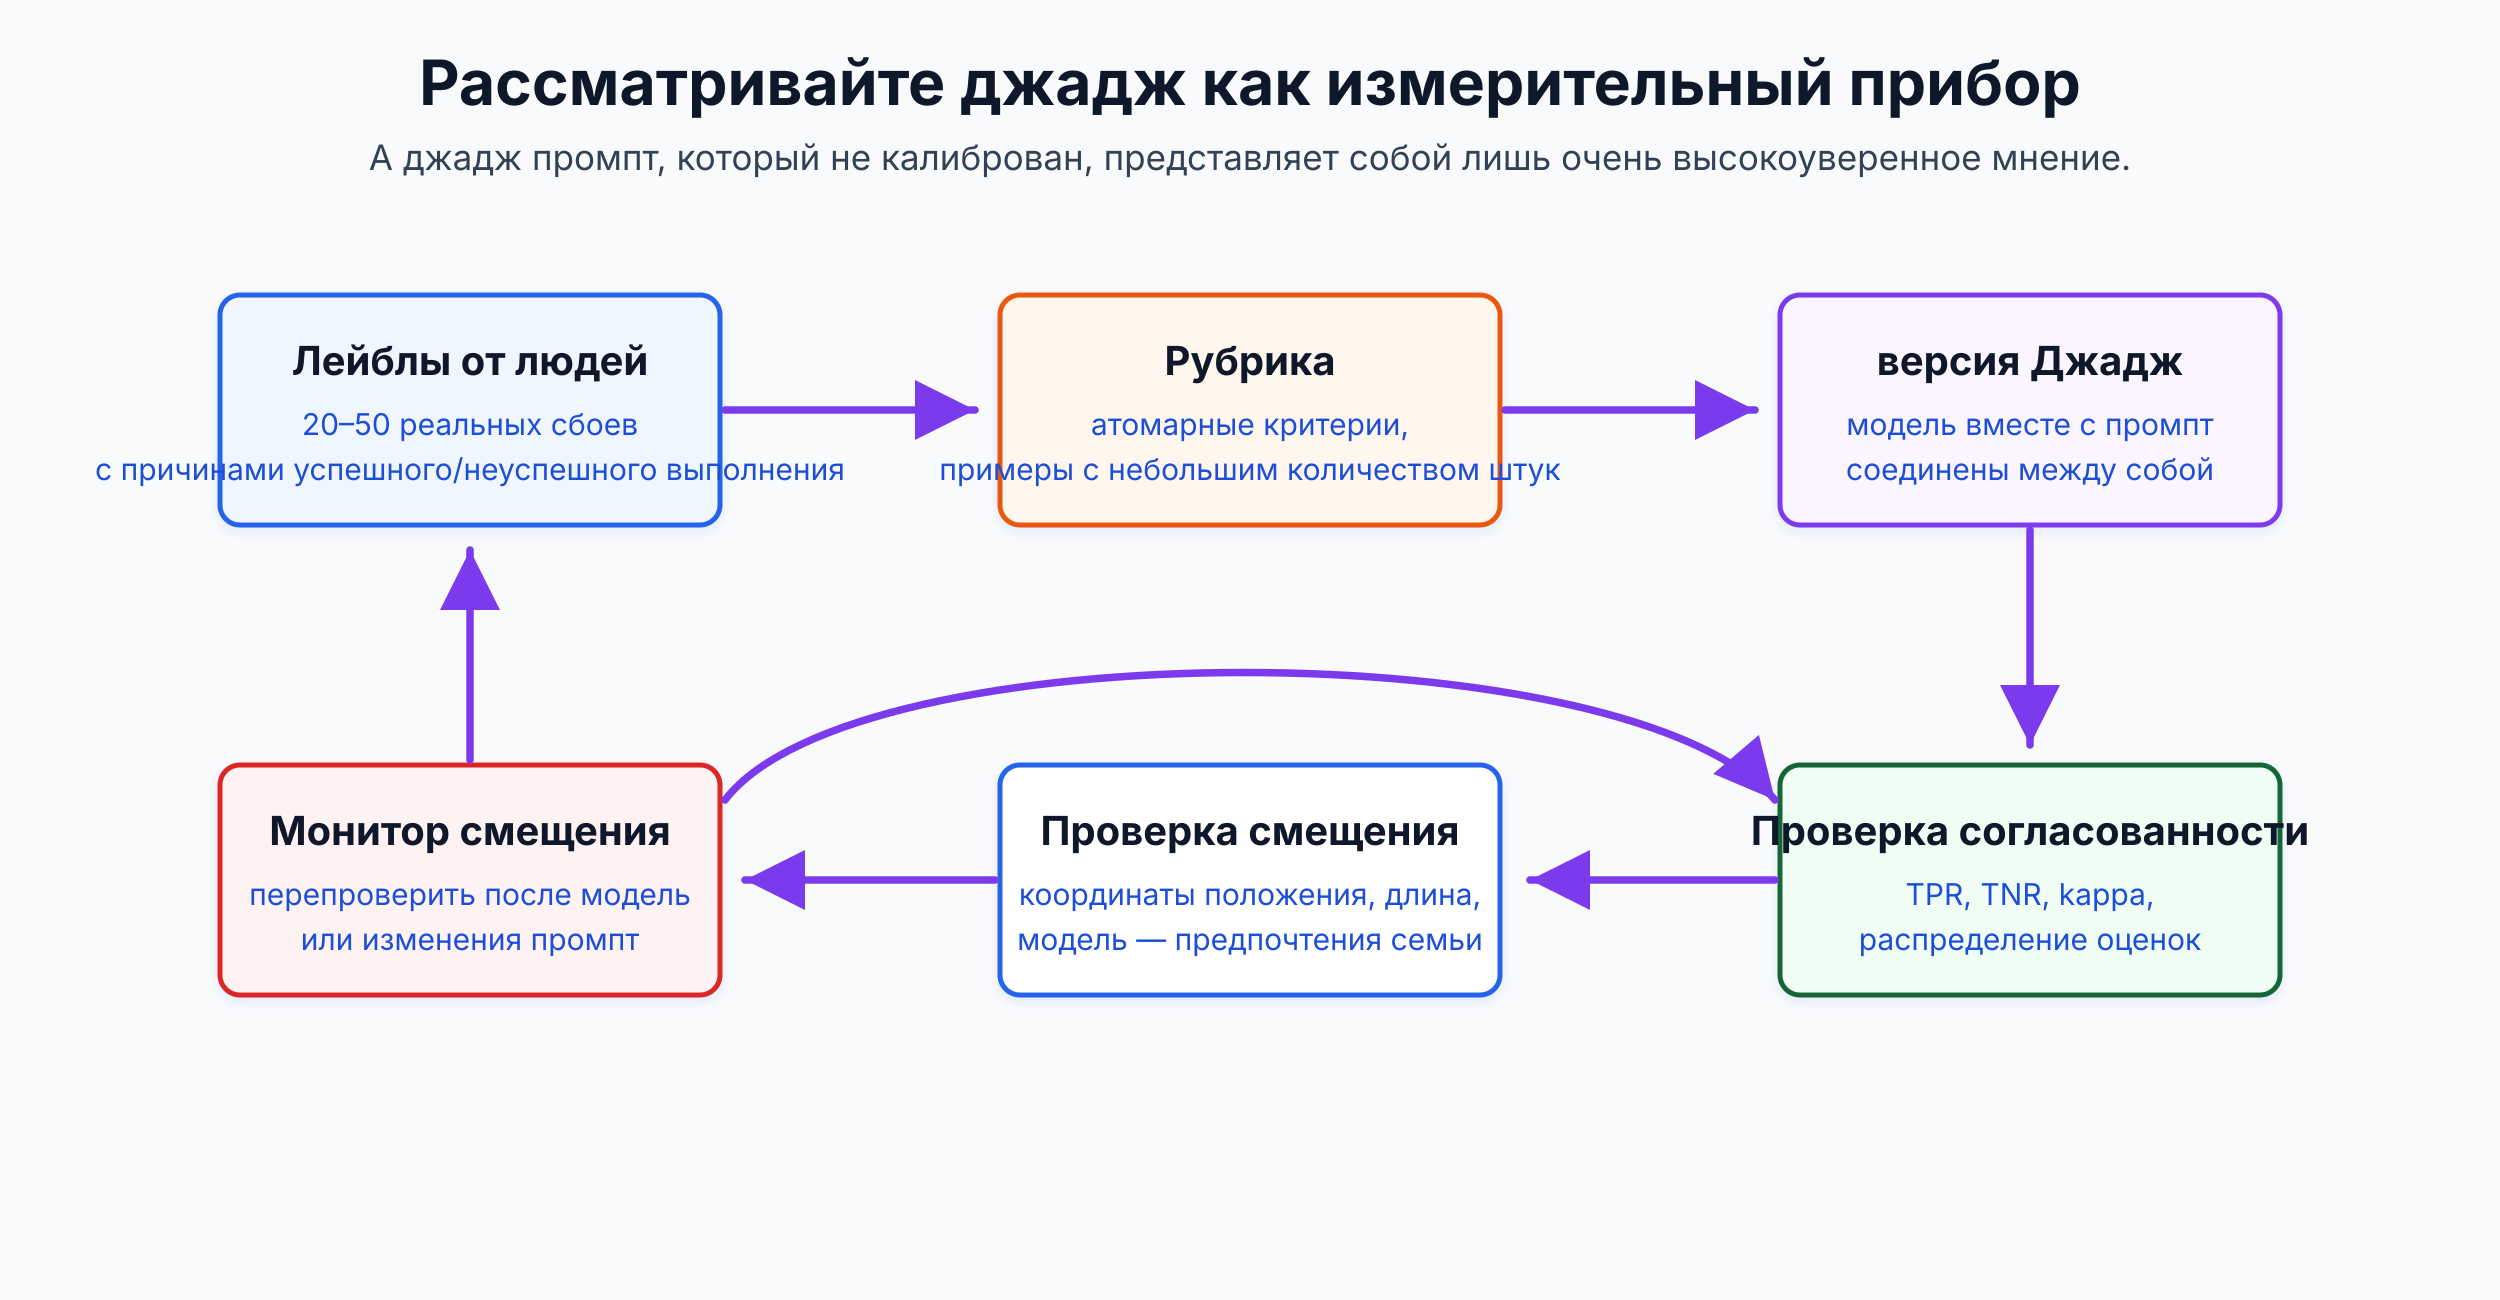
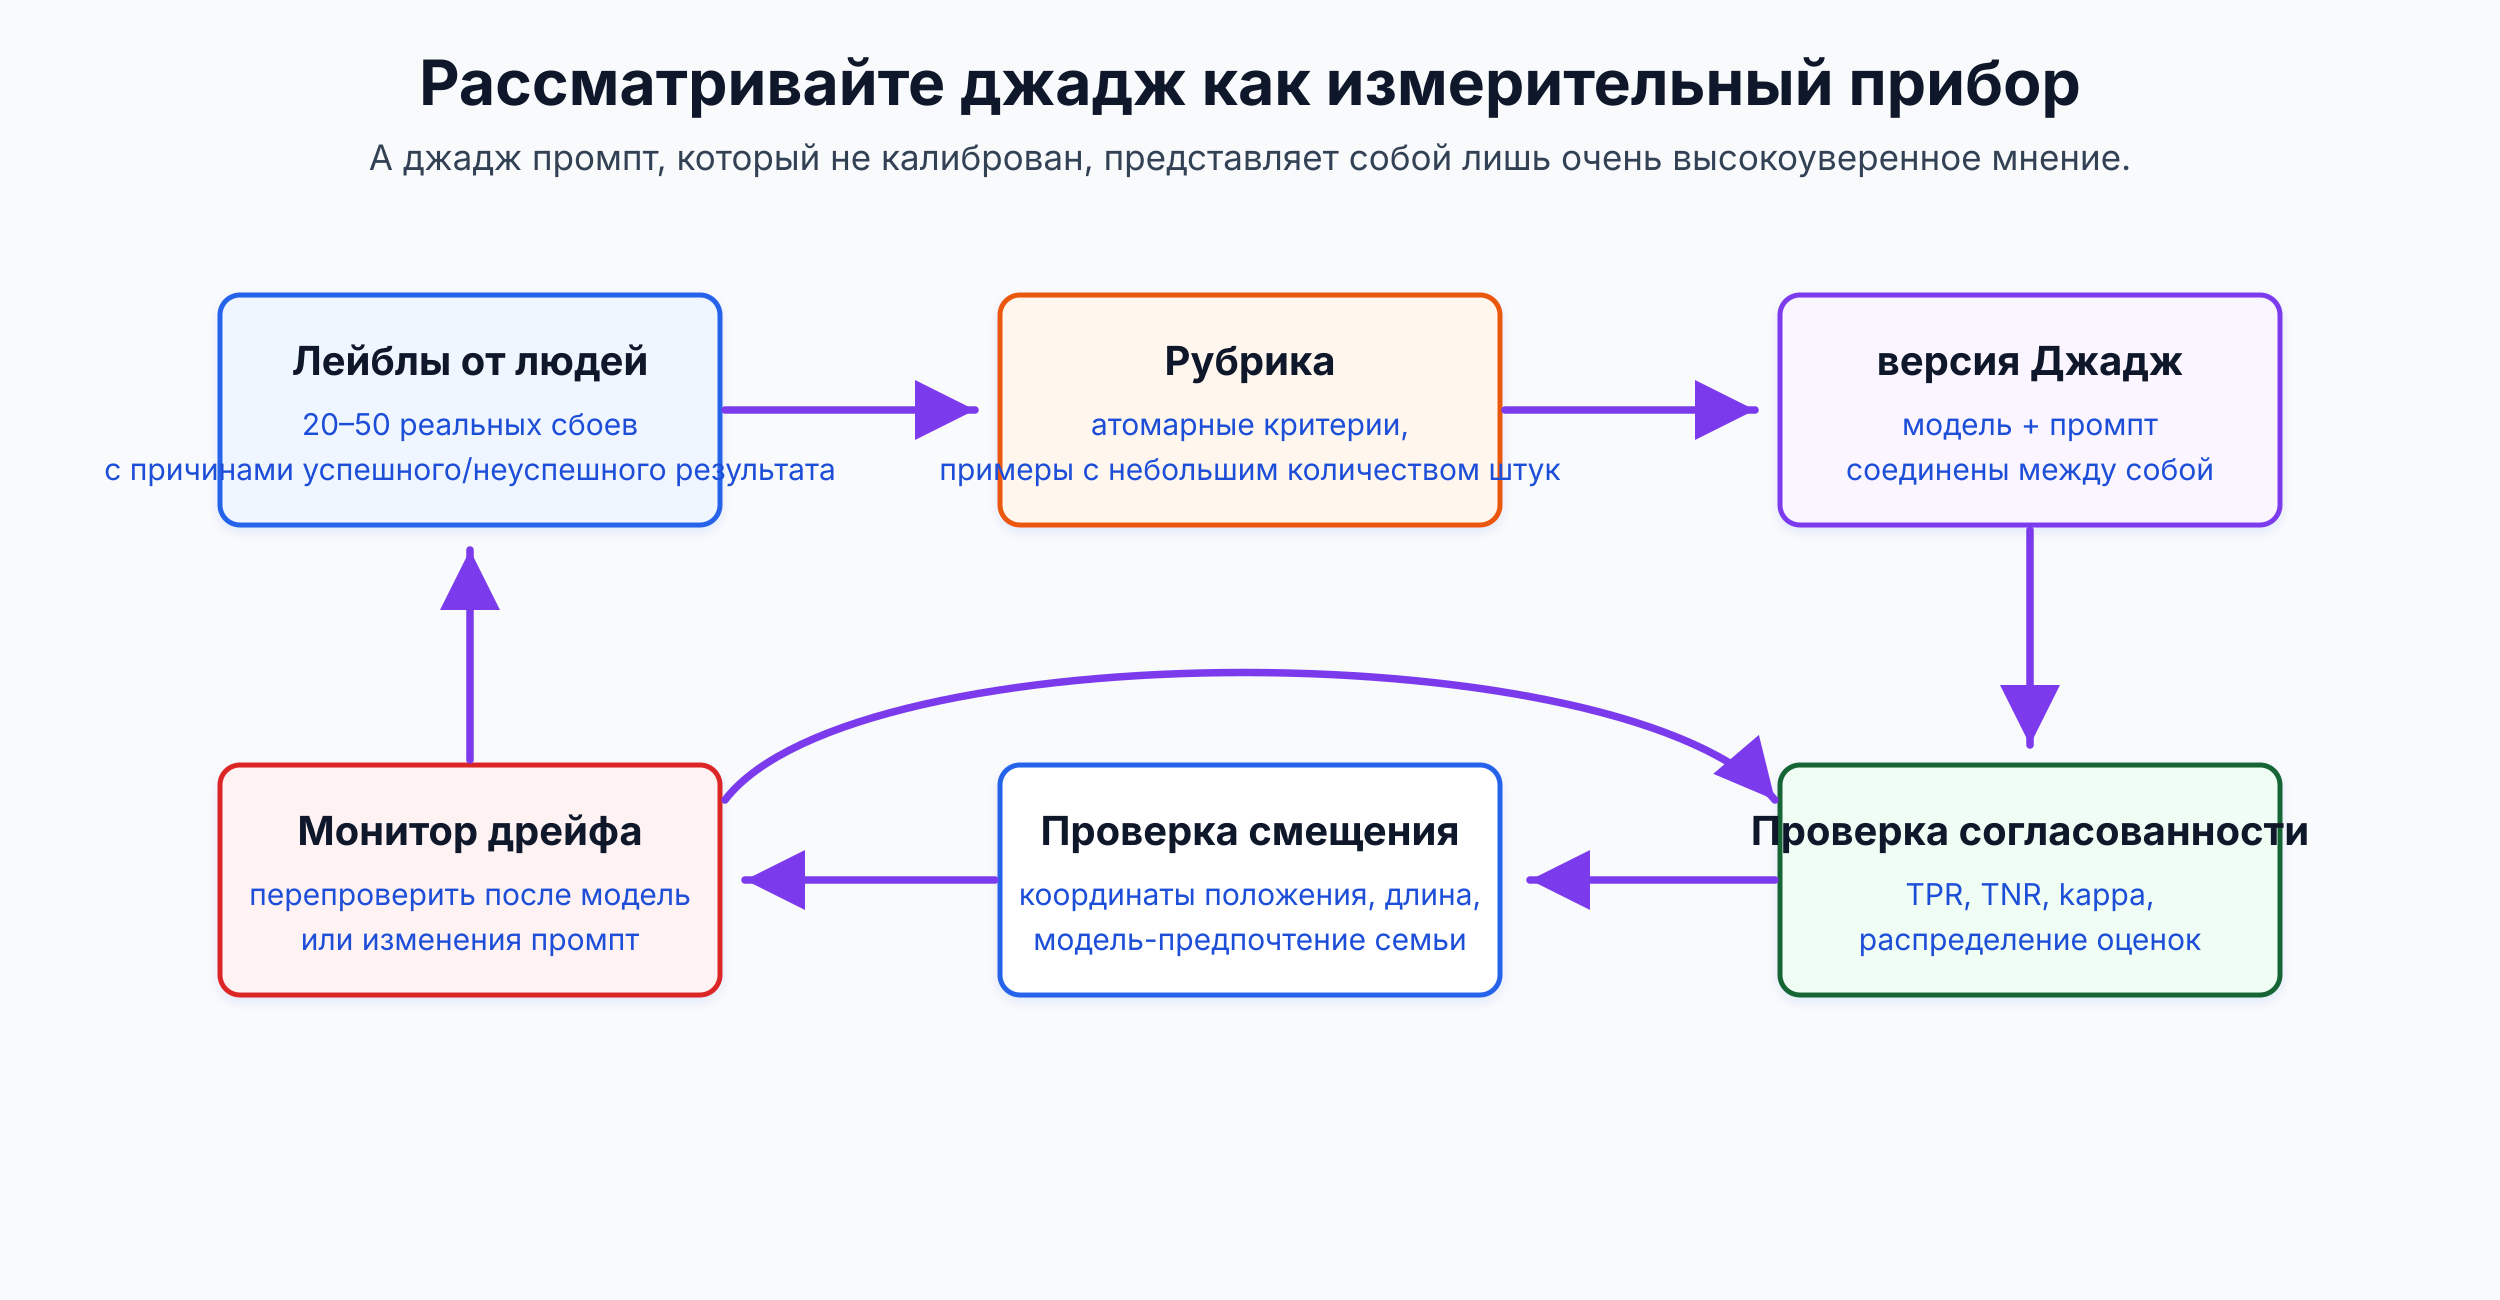
<svg xmlns="http://www.w3.org/2000/svg" width="1000" height="520" viewBox="0 0 1000 520" role="img" aria-labelledby="title desc" data-visual-system="evidence-plate-v1" preserveAspectRatio="xMidYMid meet" shape-rendering="geometricPrecision" text-rendering="geometricPrecision" font-family="Inter, system-ui, sans-serif">
  <defs>
    <filter id="shadow" x="-20%" y="-20%" width="140%" height="140%">
      <feDropShadow dx="0" dy="2" stdDeviation="2" flood-color="#1d4ed8" flood-opacity="0.08" />
    </filter>
    <marker id="arrow" markerWidth="12" markerHeight="12" refX="10" refY="6" orient="auto">
      <path d="M2,2 L10,6 L2,10 Z" fill="#7c3aed" />
    </marker>
    <style>
      text { font-family: Inter, system-ui, sans-serif; fill: #0f172a; }
      .title { font-size: 25px; font-weight: 700; }
      .sub { font-size: 14px; fill: #334155; }
      .box-title { font-size: 16px; font-weight: 700; }
      .box-copy { font-size: 12px; fill: #1d4ed8; }
      .arrow { stroke: #7c3aed; stroke-width: 3; fill: none; marker-end: url(#arrow); }
    </style>
  </defs>
  <style data-visual-system="evidence-plate-v1">
    * { animation: none !important; }
    .anim-box, .bar, .bar-text, .seq-item, .t-box, .flow { opacity: 1 !important; transform: none !important; }
    path, line, polyline { stroke-linecap: round; stroke-linejoin: round; }
  </style>
  <rect width="1000" height="520" fill="#f8fafc" />
  <text y="42" class="title" text-anchor="middle" x="500">Рассматривайте джадж как измерительный прибор</text>
  <text y="68" class="sub" text-anchor="middle" x="500">А джадж промпт, который не калиброван, представляет собой лишь очень высокоуверенное мнение.</text>
  <g transform="translate(88 118)">
    <rect width="200" height="92" rx="8" fill="#eff6ff" stroke="#2563eb" stroke-width="2" filter="url(#shadow)" />
    <text y="32" class="box-title" text-anchor="middle" x="100">Лейблы от людей</text>
    <text y="56" class="box-copy" text-anchor="middle" x="100">20–50 реальных сбоев</text>
-     <text y="74" class="box-copy" text-anchor="middle" x="100">с причинами успешного/неуспешного выполнения</text>
+     <text y="74" class="box-copy" text-anchor="middle" x="100">с причинами успешного/неуспешного результата</text>
  </g>
  <g transform="translate(400 118)">
    <rect width="200" height="92" rx="8" fill="#fff7ed" stroke="#ea580c" stroke-width="2" filter="url(#shadow)" />
    <text y="32" class="box-title" text-anchor="middle" x="100">Рубрика</text>
    <text y="56" class="box-copy" text-anchor="middle" x="100">атомарные критерии,</text>
    <text y="74" class="box-copy" text-anchor="middle" x="100">примеры с небольшим количеством штук</text>
  </g>
  <g transform="translate(712 118)">
    <rect width="200" height="92" rx="8" fill="#faf5ff" stroke="#7c3aed" stroke-width="2" filter="url(#shadow)" />
    <text y="32" class="box-title" text-anchor="middle" x="100">версия Джадж</text>
-     <text y="56" class="box-copy" text-anchor="middle" x="100">модель вместе с промпт</text>
+     <text y="56" class="box-copy" text-anchor="middle" x="100">модель + промпт</text>
    <text y="74" class="box-copy" text-anchor="middle" x="100">соединены между собой</text>
  </g>
  <g transform="translate(712 306)">
    <rect width="200" height="92" rx="8" fill="#f0fdf4" stroke="#166534" stroke-width="2" filter="url(#shadow)" />
    <text y="32" class="box-title" text-anchor="middle" x="100">Проверка согласованности</text>
    <text y="56" class="box-copy" text-anchor="middle" x="100">TPR, TNR, kappa,</text>
    <text y="74" class="box-copy" text-anchor="middle" x="100">распределение оценок</text>
  </g>
  <g transform="translate(400 306)">
    <rect width="200" height="92" rx="8" fill="#ffffff" stroke="#2563eb" stroke-width="2" filter="url(#shadow)" />
    <text y="32" class="box-title" text-anchor="middle" x="100">Проверка смещения</text>
    <text y="56" class="box-copy" text-anchor="middle" x="100">координаты положения, длина,</text>
-     <text y="74" class="box-copy" text-anchor="middle" x="100">модель — предпочтения семьи</text>
+     <text y="74" class="box-copy" text-anchor="middle" x="100">модель-предпочтение семьи</text>
  </g>
  <g transform="translate(88 306)">
    <rect width="200" height="92" rx="8" fill="#fef2f2" stroke="#dc2626" stroke-width="2" filter="url(#shadow)" />
-     <text y="32" class="box-title" text-anchor="middle" x="100">Монитор смещения</text>
+     <text y="32" class="box-title" text-anchor="middle" x="100">Монитор дрейфа</text>
    <text y="56" class="box-copy" text-anchor="middle" x="100">перепроверить после модель</text>
    <text y="74" class="box-copy" text-anchor="middle" x="100">или изменения промпт</text>
  </g>
  <path class="arrow" d="M290 164 L390 164" />
  <path class="arrow" d="M602 164 L702 164" />
  <path class="arrow" d="M812 212 L812 298" />
  <path class="arrow" d="M710 352 L612 352" />
  <path class="arrow" d="M398 352 L298 352" />
  <path class="arrow" d="M188 304 L188 220" />
  <path class="arrow" d="M290 320 C342 252, 652 252, 710 320" />
</svg>
